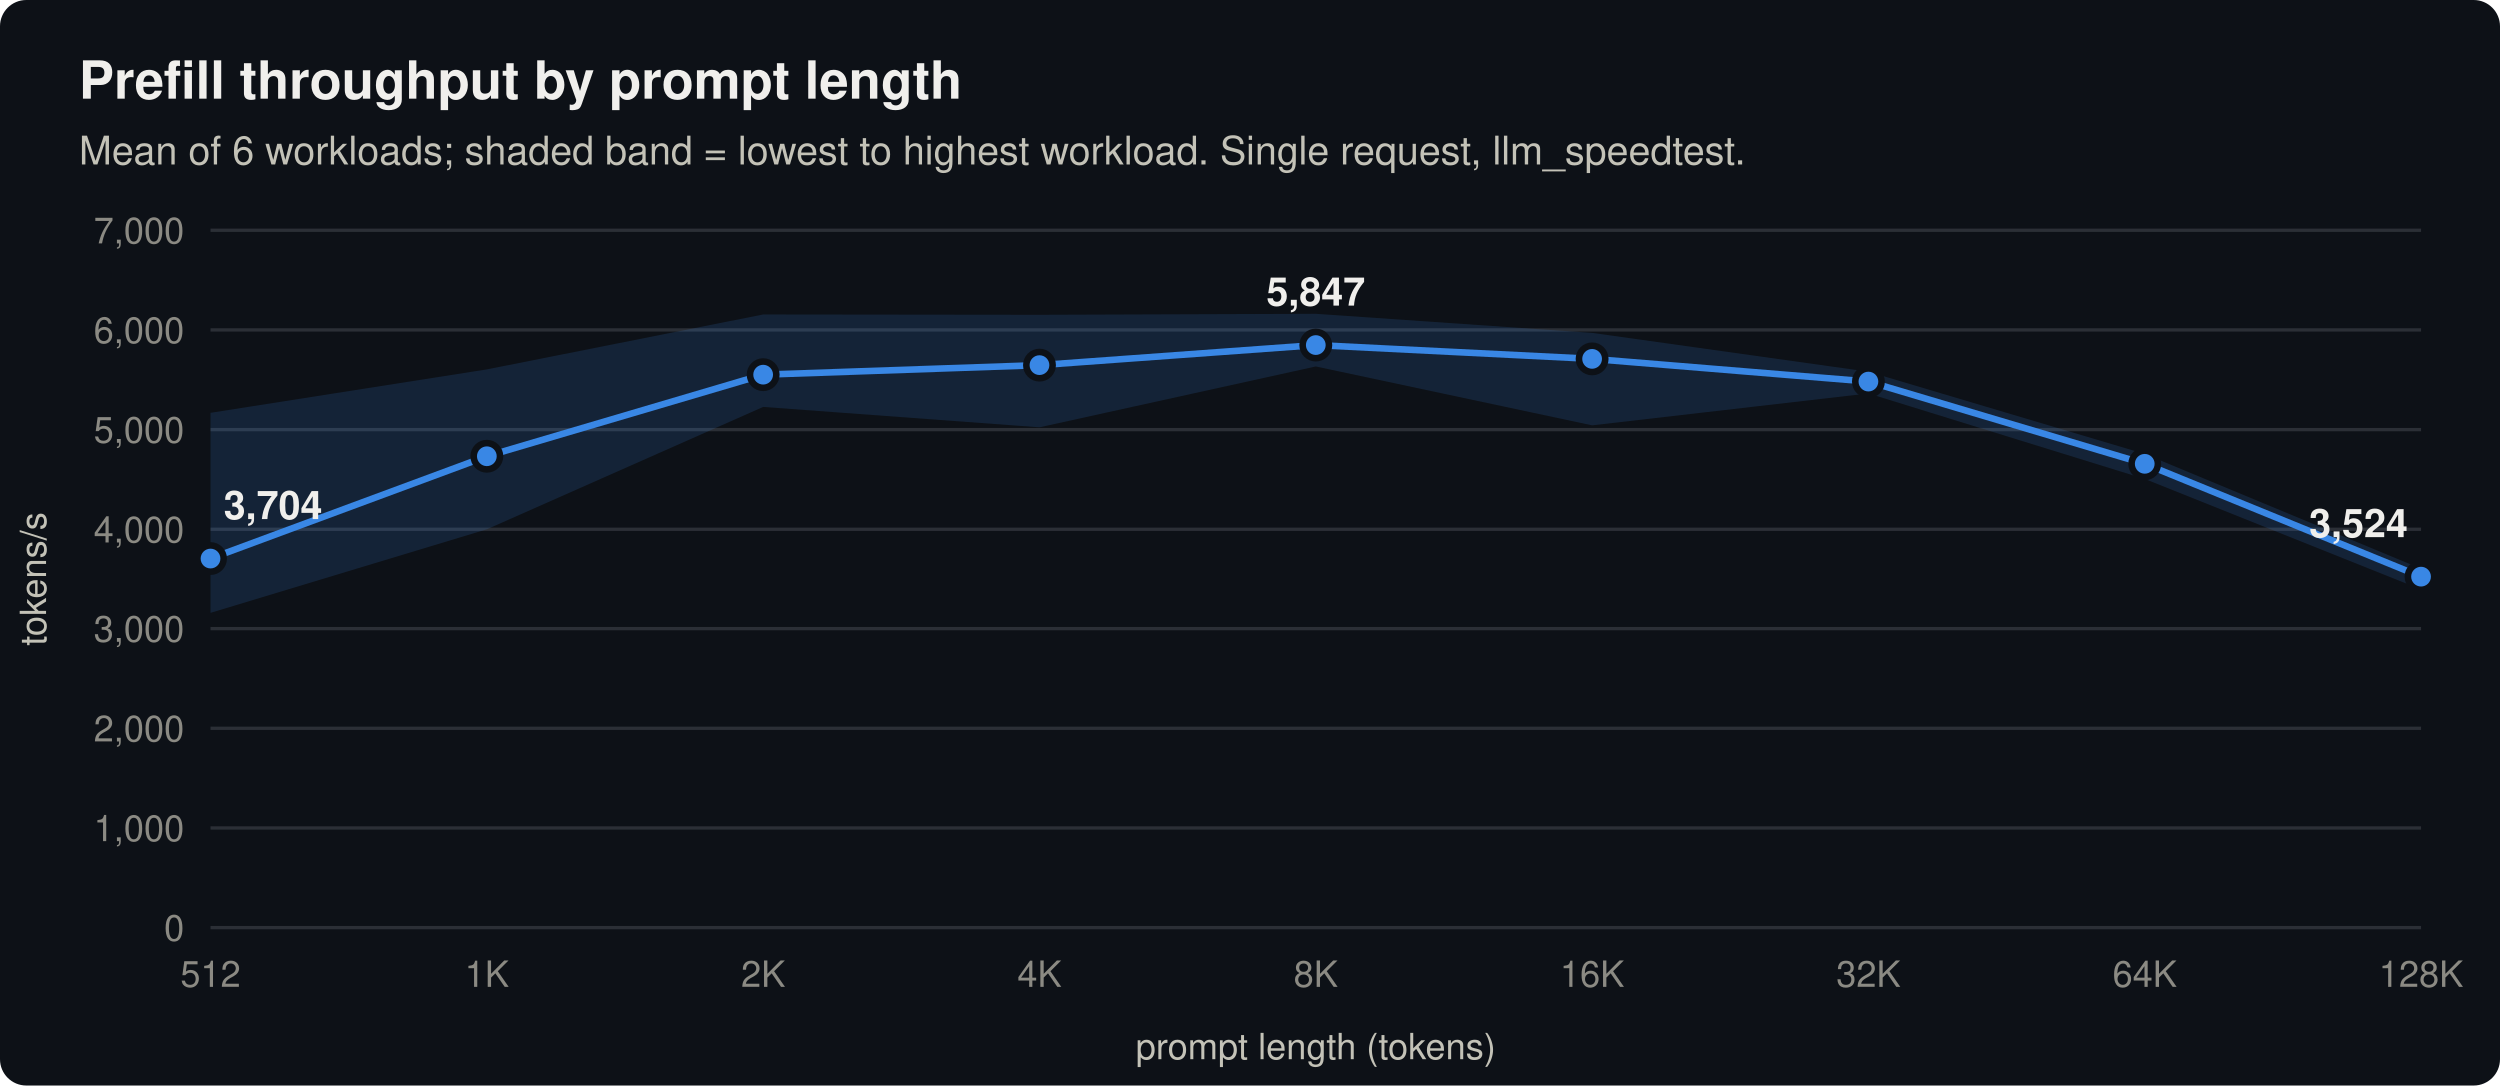
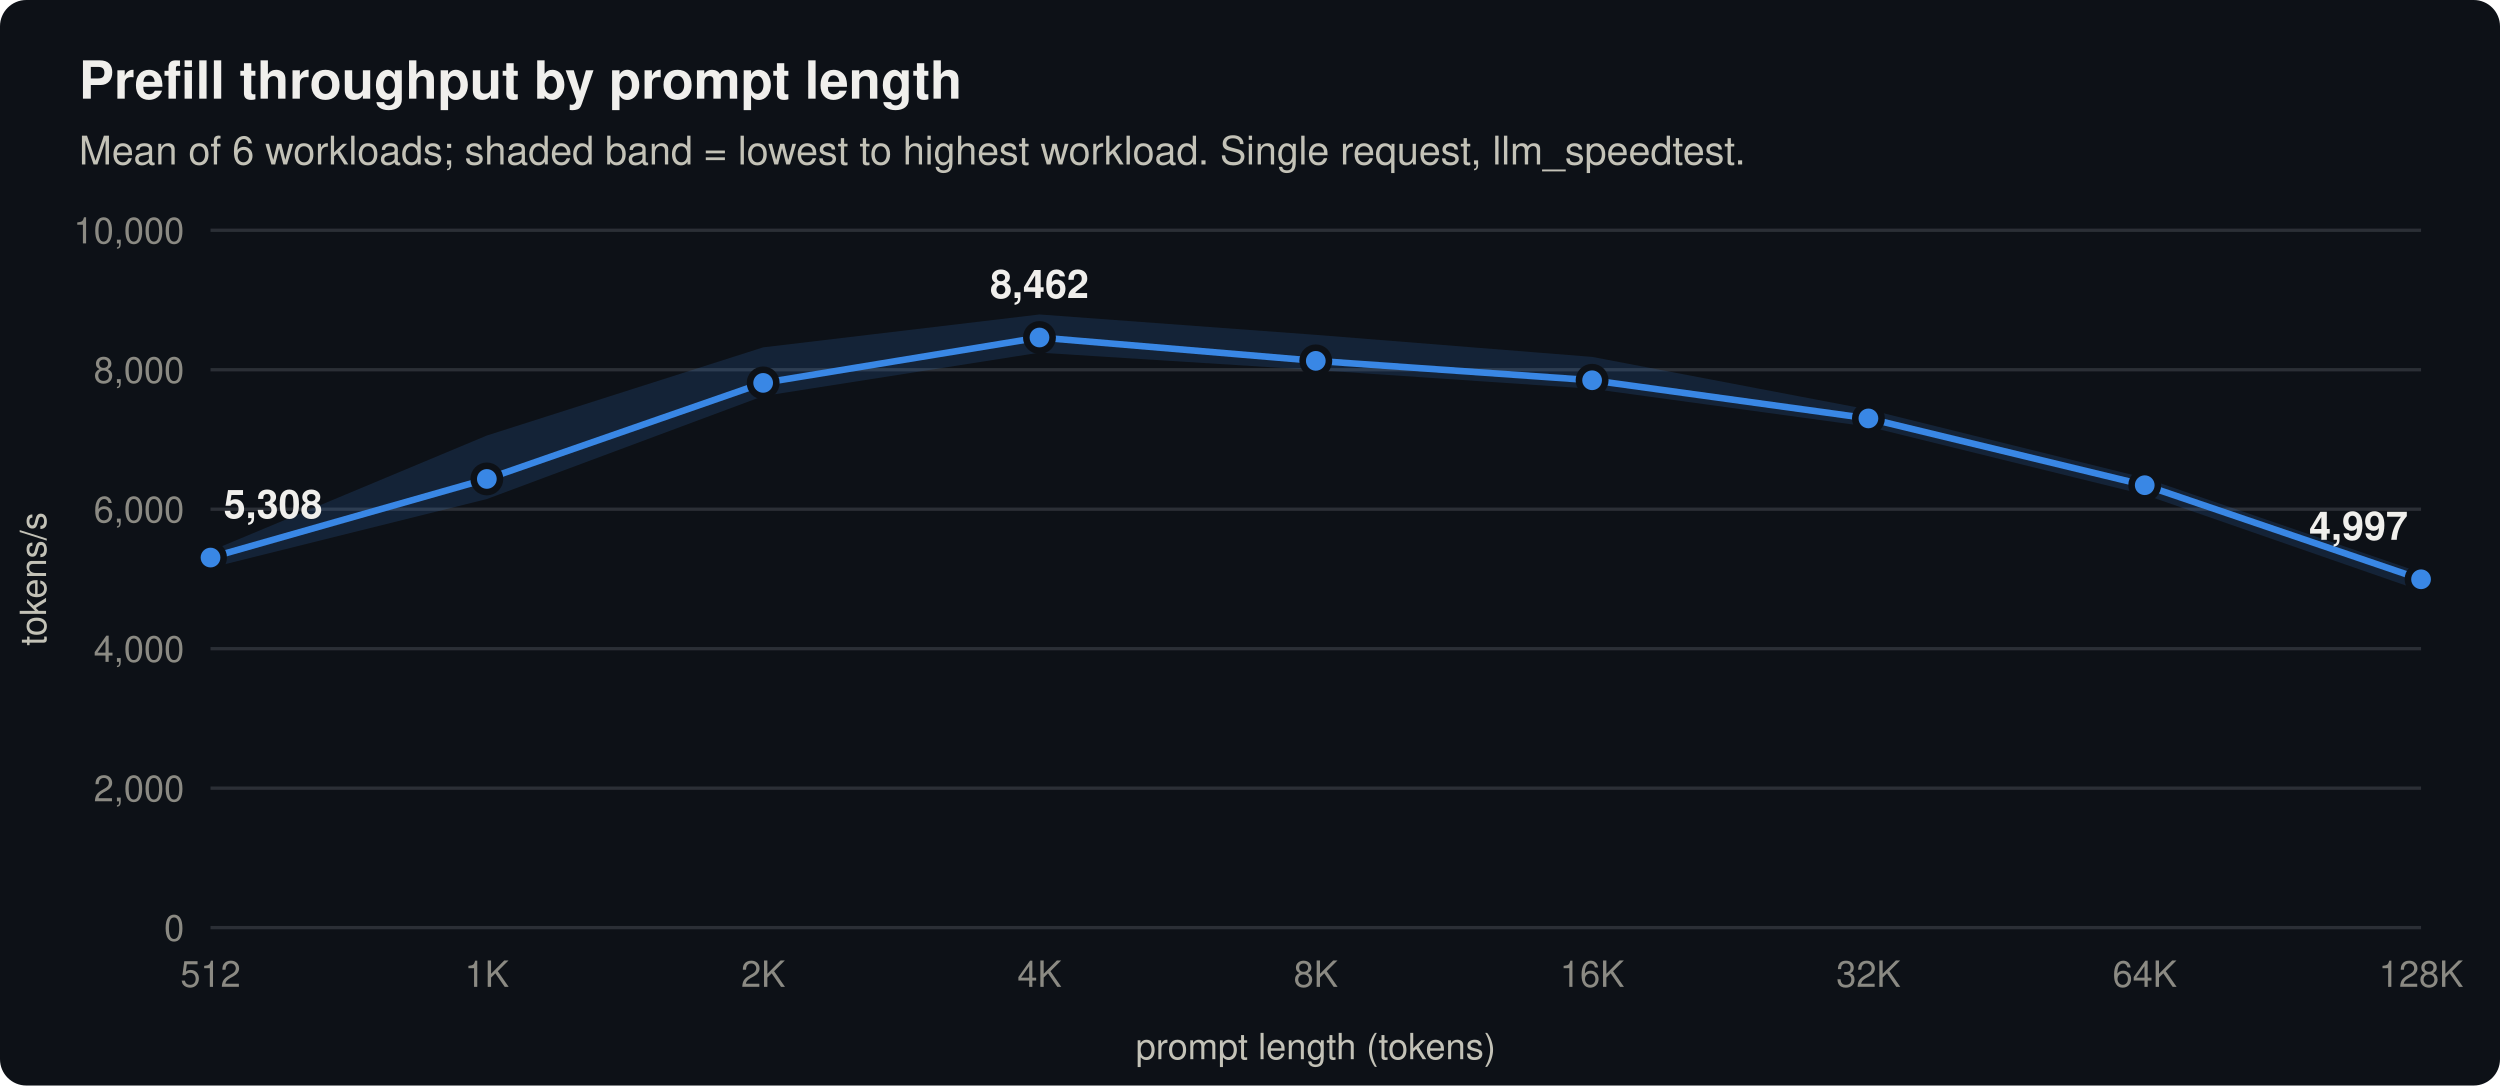
<svg xmlns="http://www.w3.org/2000/svg" viewBox="0 0 760 330" width="760" height="330" font-family="-apple-system,BlinkMacSystemFont,'Segoe UI',Helvetica,Arial,sans-serif">
  <rect width="760" height="330" rx="8" fill="#0d1117" />
  <text x="24" y="30" font-size="16" font-weight="600" fill="#f0efec">Prefill throughput by prompt length</text>
  <text x="24" y="50" font-size="12" fill="#c3c2b7">Mean of 6 workloads; shaded band = lowest to highest workload. Single request, llm_speedtest.</text>
  <line x1="64" x2="736" y1="282.0" y2="282.0" stroke="#2b2f36" stroke-width="1" />
  <text x="56" y="286.0" font-size="11" text-anchor="end" fill="#8b8a83">0</text>
-   <line x1="64" x2="736" y1="251.7" y2="251.7" stroke="#2b2f36" stroke-width="1" />
-   <text x="56" y="255.7" font-size="11" text-anchor="end" fill="#8b8a83">1,000</text>
-   <line x1="64" x2="736" y1="221.4" y2="221.4" stroke="#2b2f36" stroke-width="1" />
-   <text x="56" y="225.4" font-size="11" text-anchor="end" fill="#8b8a83">2,000</text>
-   <line x1="64" x2="736" y1="191.1" y2="191.1" stroke="#2b2f36" stroke-width="1" />
-   <text x="56" y="195.1" font-size="11" text-anchor="end" fill="#8b8a83">3,000</text>
-   <line x1="64" x2="736" y1="160.9" y2="160.9" stroke="#2b2f36" stroke-width="1" />
-   <text x="56" y="164.9" font-size="11" text-anchor="end" fill="#8b8a83">4,000</text>
-   <line x1="64" x2="736" y1="130.6" y2="130.6" stroke="#2b2f36" stroke-width="1" />
-   <text x="56" y="134.6" font-size="11" text-anchor="end" fill="#8b8a83">5,000</text>
-   <line x1="64" x2="736" y1="100.3" y2="100.3" stroke="#2b2f36" stroke-width="1" />
-   <text x="56" y="104.3" font-size="11" text-anchor="end" fill="#8b8a83">6,000</text>
+   <line x1="64" x2="736" y1="239.6" y2="239.6" stroke="#2b2f36" stroke-width="1" />
+   <text x="56" y="243.6" font-size="11" text-anchor="end" fill="#8b8a83">2,000</text>
+   <line x1="64" x2="736" y1="197.2" y2="197.2" stroke="#2b2f36" stroke-width="1" />
+   <text x="56" y="201.2" font-size="11" text-anchor="end" fill="#8b8a83">4,000</text>
+   <line x1="64" x2="736" y1="154.8" y2="154.8" stroke="#2b2f36" stroke-width="1" />
+   <text x="56" y="158.8" font-size="11" text-anchor="end" fill="#8b8a83">6,000</text>
+   <line x1="64" x2="736" y1="112.4" y2="112.4" stroke="#2b2f36" stroke-width="1" />
+   <text x="56" y="116.4" font-size="11" text-anchor="end" fill="#8b8a83">8,000</text>
  <line x1="64" x2="736" y1="70.0" y2="70.0" stroke="#2b2f36" stroke-width="1" />
-   <text x="56" y="74.0" font-size="11" text-anchor="end" fill="#8b8a83">7,000</text>
+   <text x="56" y="74.0" font-size="11" text-anchor="end" fill="#8b8a83">10,000</text>
  <text x="64.0" y="300" font-size="11" text-anchor="middle" fill="#8b8a83">512</text>
  <text x="148.0" y="300" font-size="11" text-anchor="middle" fill="#8b8a83">1K</text>
  <text x="232.0" y="300" font-size="11" text-anchor="middle" fill="#8b8a83">2K</text>
  <text x="316.0" y="300" font-size="11" text-anchor="middle" fill="#8b8a83">4K</text>
  <text x="400.0" y="300" font-size="11" text-anchor="middle" fill="#8b8a83">8K</text>
  <text x="484.0" y="300" font-size="11" text-anchor="middle" fill="#8b8a83">16K</text>
  <text x="568.0" y="300" font-size="11" text-anchor="middle" fill="#8b8a83">32K</text>
  <text x="652.0" y="300" font-size="11" text-anchor="middle" fill="#8b8a83">64K</text>
  <text x="736.0" y="300" font-size="11" text-anchor="middle" fill="#8b8a83">128K</text>
  <text x="400.0" y="322" font-size="11" text-anchor="middle" fill="#c3c2b7">prompt length (tokens)</text>
  <text x="14" y="176.0" font-size="11" text-anchor="middle" fill="#c3c2b7" transform="rotate(-90 14 176.0)">tokens/s</text>
-   <polygon points="64.0,125.5 148.0,112.3 232.0,95.6 316.0,95.7 400.0,95.4 484.0,101.2 568.0,113.0 652.0,138.0 736.0,172.9 736.0,179.2 652.0,145.6 568.0,119.6 484.0,129.3 400.0,111.4 316.0,129.9 232.0,123.7 148.0,160.9 64.0,186.3" fill="#3987e5" fill-opacity="0.16" />
-   <path d="M64.0,169.8 L148.0,138.7 L232.0,113.9 L316.0,111.0 L400.0,104.9 L484.0,109.1 L568.0,116.0 L652.0,141.0 L736.0,175.3" fill="none" stroke="#3987e5" stroke-width="2" stroke-linejoin="round" />
-   <circle cx="64.0" cy="169.8" r="4" fill="#3987e5" stroke="#0d1117" stroke-width="2" />
-   <circle cx="148.0" cy="138.7" r="4" fill="#3987e5" stroke="#0d1117" stroke-width="2" />
-   <circle cx="232.0" cy="113.9" r="4" fill="#3987e5" stroke="#0d1117" stroke-width="2" />
-   <circle cx="316.0" cy="111.0" r="4" fill="#3987e5" stroke="#0d1117" stroke-width="2" />
-   <circle cx="400.0" cy="104.9" r="4" fill="#3987e5" stroke="#0d1117" stroke-width="2" />
-   <circle cx="484.0" cy="109.1" r="4" fill="#3987e5" stroke="#0d1117" stroke-width="2" />
-   <circle cx="568.0" cy="116.0" r="4" fill="#3987e5" stroke="#0d1117" stroke-width="2" />
-   <circle cx="652.0" cy="141.0" r="4" fill="#3987e5" stroke="#0d1117" stroke-width="2" />
-   <circle cx="736.0" cy="175.3" r="4" fill="#3987e5" stroke="#0d1117" stroke-width="2" />
-   <text x="68.0" y="157.8" font-size="12" font-weight="600" text-anchor="start" fill="#f0efec">3,704</text>
-   <text x="400.0" y="92.9" font-size="12" font-weight="600" text-anchor="middle" fill="#f0efec">5,847</text>
-   <text x="732.0" y="163.3" font-size="12" font-weight="600" text-anchor="end" fill="#f0efec">3,524</text>
+   <polygon points="64.0,167.5 148.0,132.4 232.0,105.6 316.0,95.6 400.0,101.8 484.0,108.5 568.0,124.5 652.0,145.3 736.0,174.1 736.0,179.6 652.0,150.4 568.0,129.7 484.0,118.2 400.0,112.5 316.0,107.2 232.0,120.4 148.0,151.7 64.0,172.6" fill="#3987e5" fill-opacity="0.16" />
+   <path d="M64.0,169.5 L148.0,145.6 L232.0,116.4 L316.0,102.6 L400.0,109.7 L484.0,115.6 L568.0,127.2 L652.0,147.5 L736.0,176.1" fill="none" stroke="#3987e5" stroke-width="2" stroke-linejoin="round" />
+   <circle cx="64.0" cy="169.5" r="4" fill="#3987e5" stroke="#0d1117" stroke-width="2" />
+   <circle cx="148.0" cy="145.6" r="4" fill="#3987e5" stroke="#0d1117" stroke-width="2" />
+   <circle cx="232.0" cy="116.4" r="4" fill="#3987e5" stroke="#0d1117" stroke-width="2" />
+   <circle cx="316.0" cy="102.6" r="4" fill="#3987e5" stroke="#0d1117" stroke-width="2" />
+   <circle cx="400.0" cy="109.7" r="4" fill="#3987e5" stroke="#0d1117" stroke-width="2" />
+   <circle cx="484.0" cy="115.6" r="4" fill="#3987e5" stroke="#0d1117" stroke-width="2" />
+   <circle cx="568.0" cy="127.2" r="4" fill="#3987e5" stroke="#0d1117" stroke-width="2" />
+   <circle cx="652.0" cy="147.5" r="4" fill="#3987e5" stroke="#0d1117" stroke-width="2" />
+   <circle cx="736.0" cy="176.1" r="4" fill="#3987e5" stroke="#0d1117" stroke-width="2" />
+   <text x="68.0" y="157.5" font-size="12" font-weight="600" text-anchor="start" fill="#f0efec">5,308</text>
+   <text x="316.0" y="90.6" font-size="12" font-weight="600" text-anchor="middle" fill="#f0efec">8,462</text>
+   <text x="732.0" y="164.1" font-size="12" font-weight="600" text-anchor="end" fill="#f0efec">4,997</text>
</svg>
